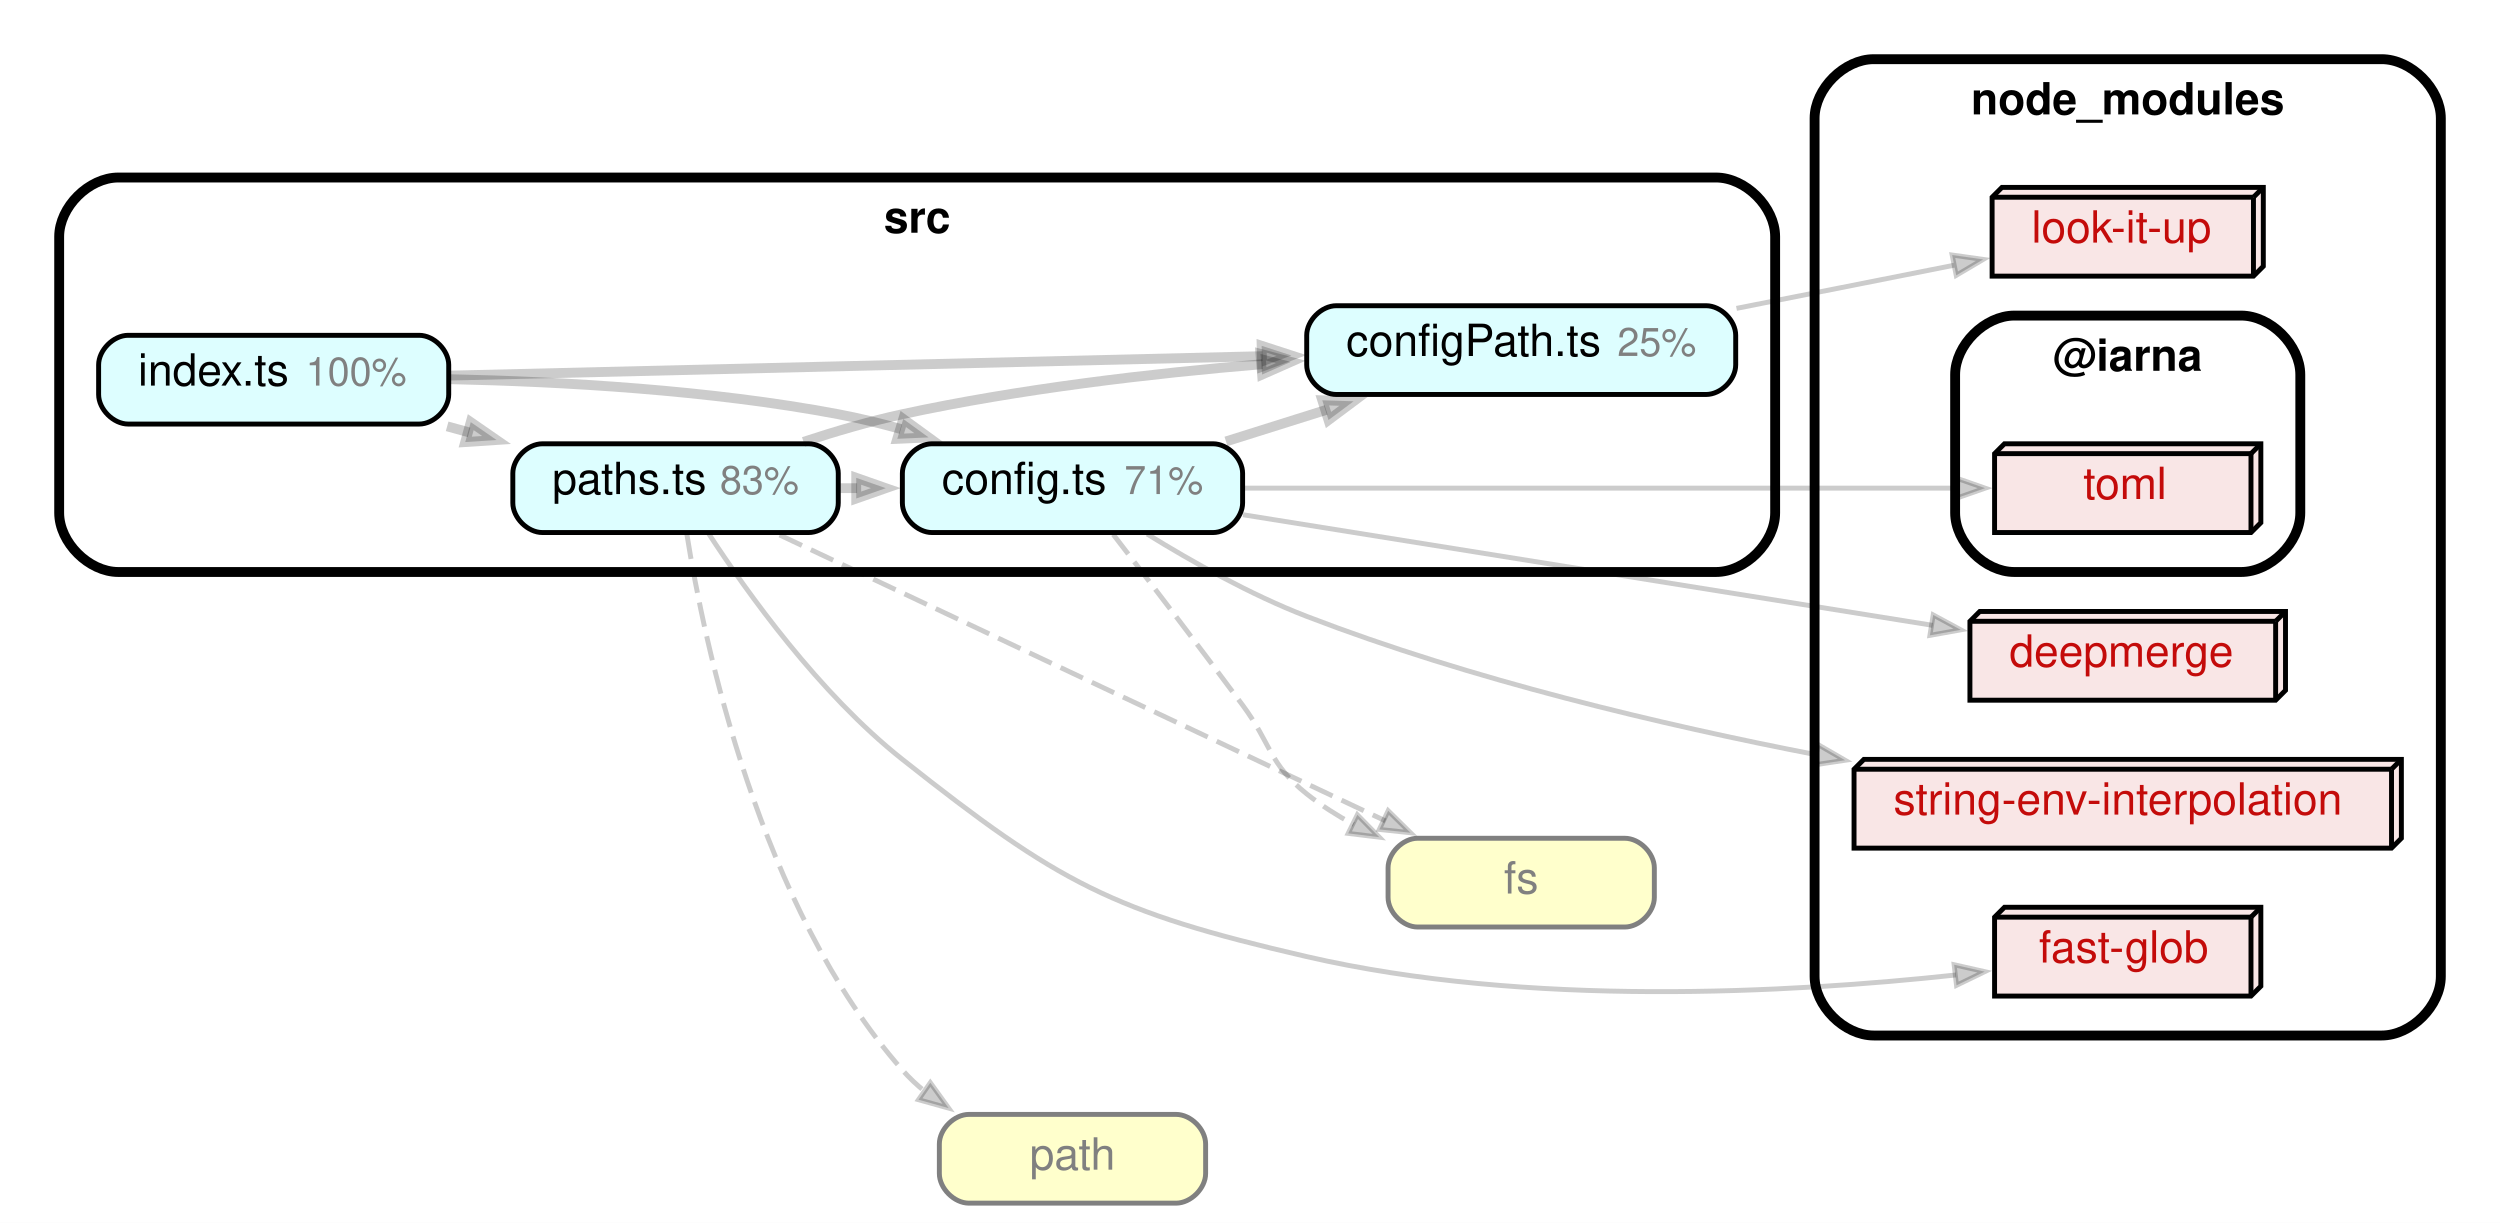
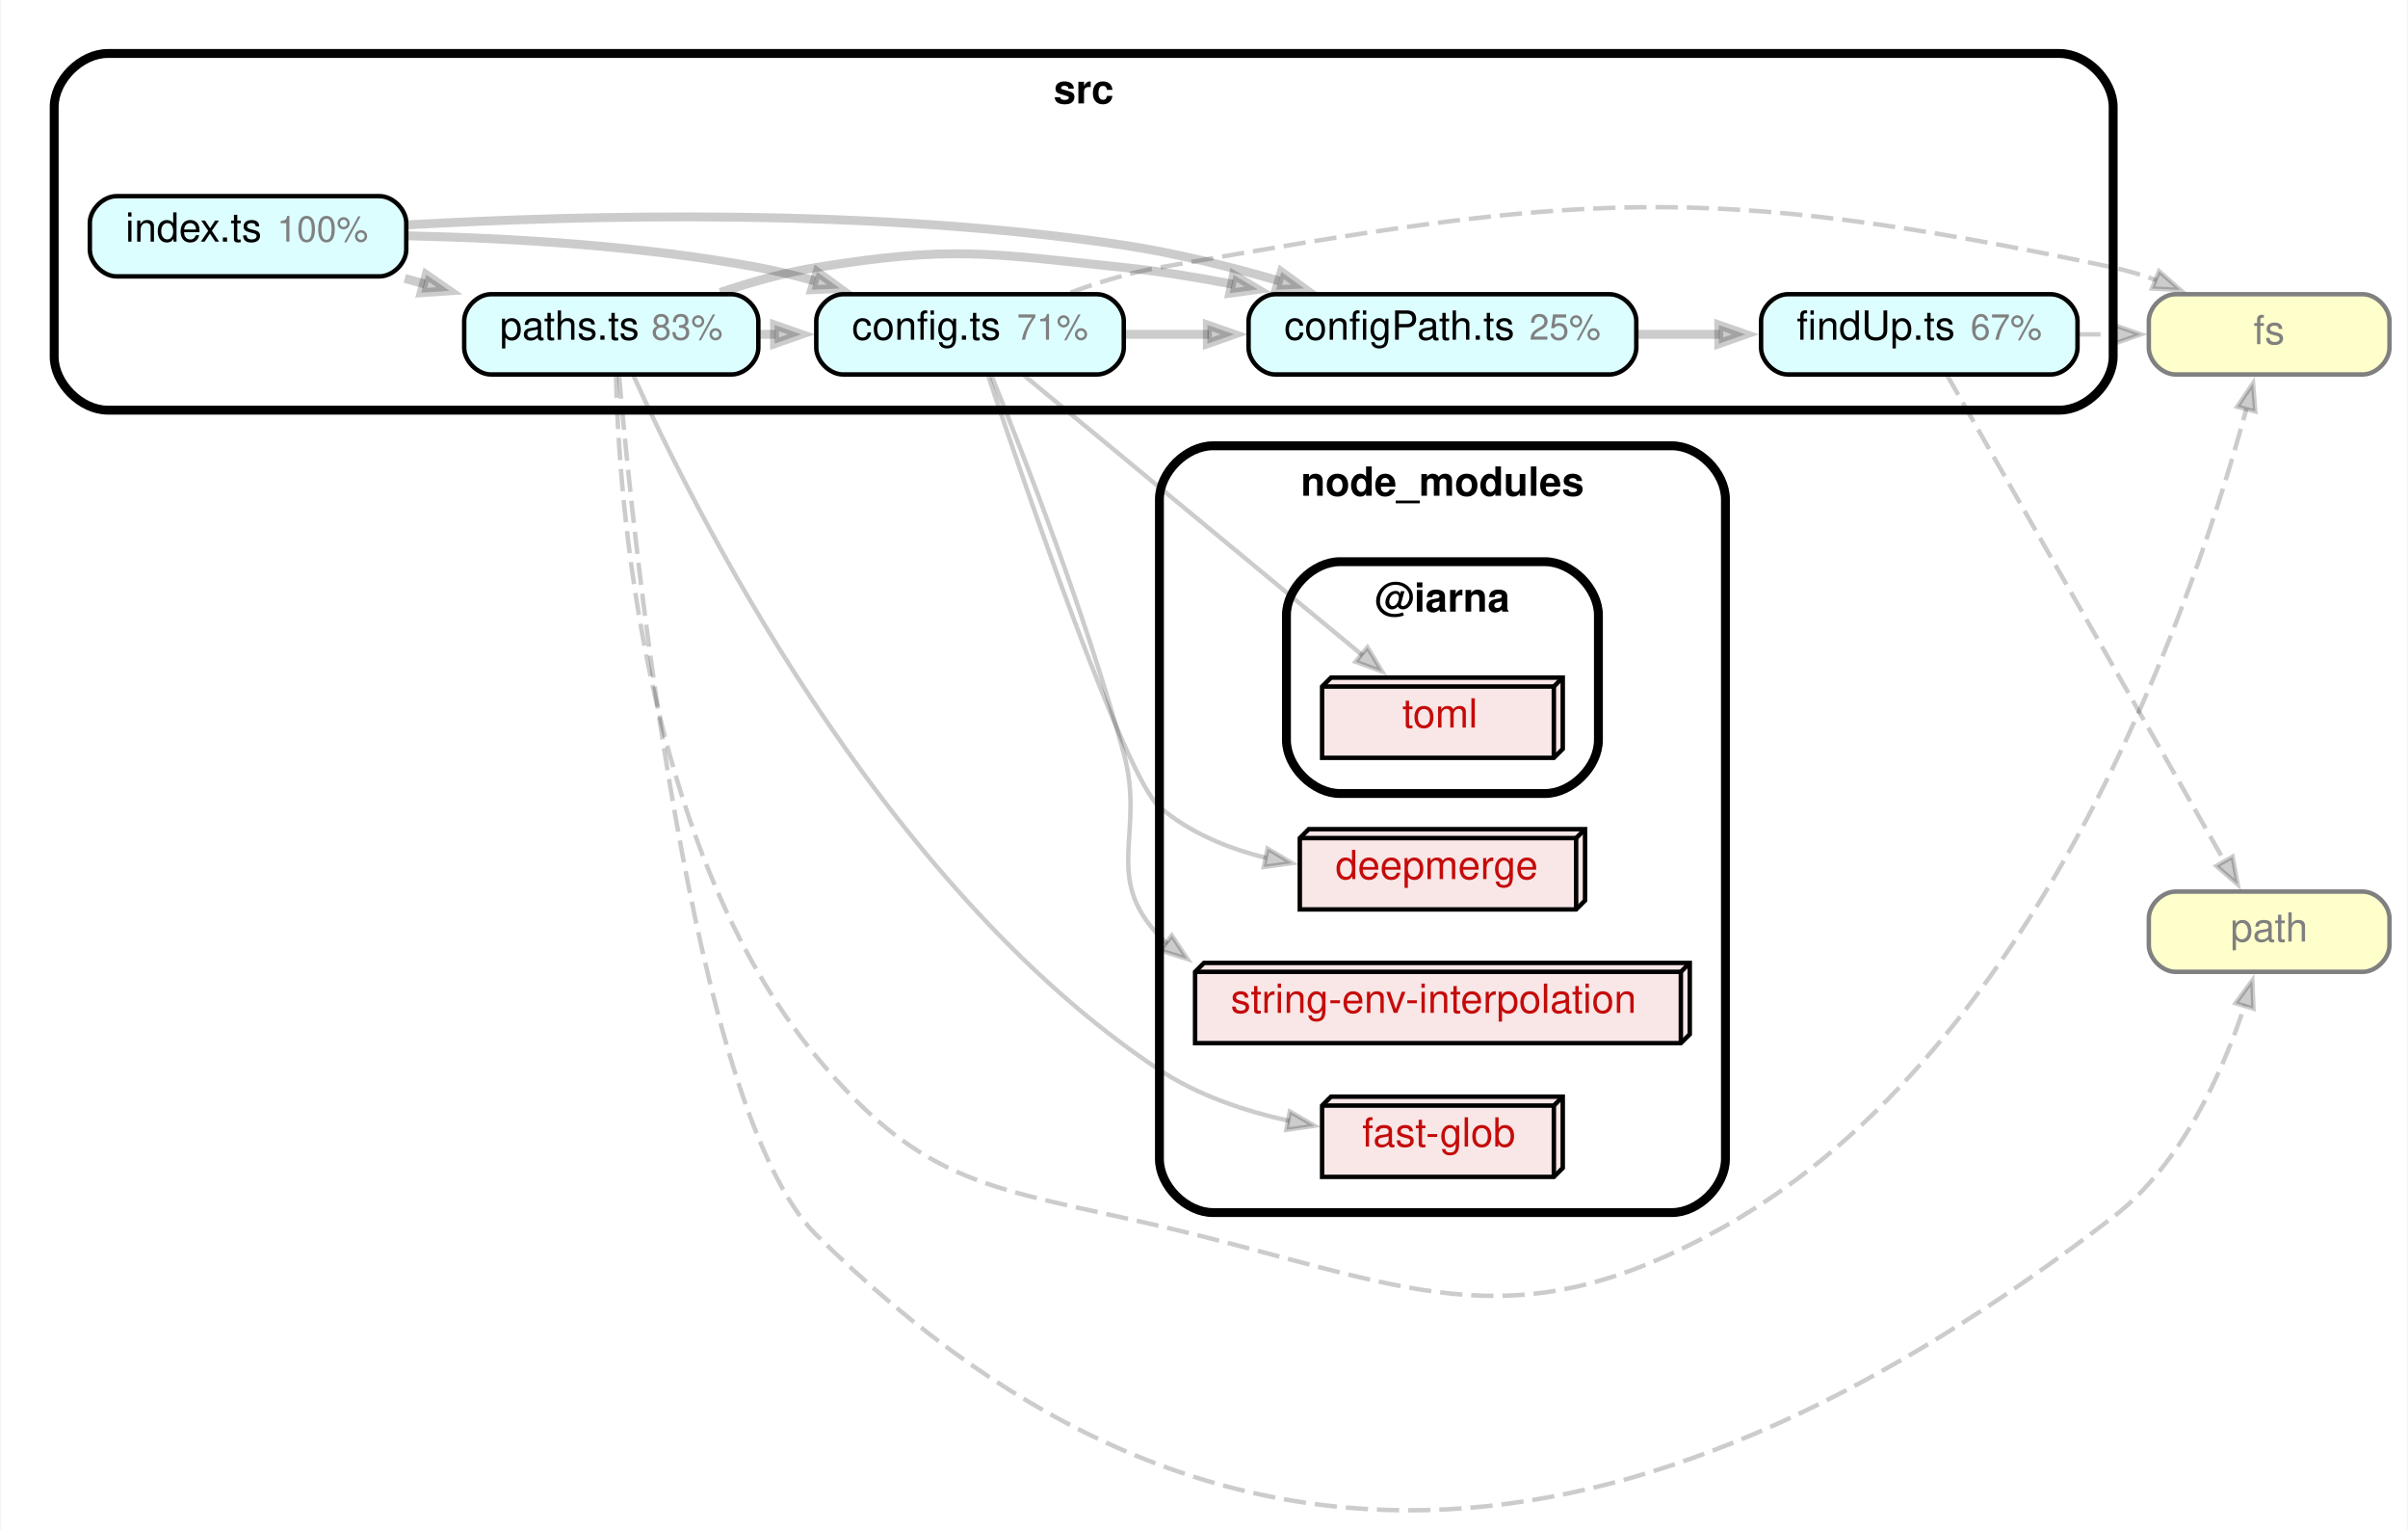
- <svg xmlns="http://www.w3.org/2000/svg" xmlns:xlink="http://www.w3.org/1999/xlink" width="507pt" height="248pt" viewBox="0.00 0.00 507.00 248.00">
-   <g id="graph0" class="graph" transform="scale(1 1) rotate(0) translate(4 244)">
-     <polygon fill="white" stroke="none" points="-4,4 -4,-244 503,-244 503,4 -4,4" />
+ <svg xmlns="http://www.w3.org/2000/svg" xmlns:xlink="http://www.w3.org/1999/xlink" width="540pt" height="343pt" viewBox="0.00 0.00 540.00 343.20">
+   <g id="graph0" class="graph" transform="scale(1 1) rotate(0) translate(4 339.2)">
+     <polygon fill="white" stroke="none" points="-4,4 -4,-339.2 536,-339.2 536,4 -4,4" />
    <g id="clust1" class="cluster">
-       <path fill="#ffffff" stroke="black" stroke-width="2" d="M376,-34C376,-34 479,-34 479,-34 485,-34 491,-40 491,-46 491,-46 491,-220 491,-220 491,-226 485,-232 479,-232 479,-232 376,-232 376,-232 370,-232 364,-226 364,-220 364,-220 364,-46 364,-46 364,-40 370,-34 376,-34" />
-       <text text-anchor="middle" x="427.5" y="-220.8" font-family="Helvetica,sans-Serif" font-weight="bold" font-size="9.00">node_modules</text>
+       <path fill="#ffffff" stroke="black" stroke-width="2" d="M268,-67.2C268,-67.2 371,-67.2 371,-67.2 377,-67.2 383,-73.2 383,-79.2 383,-79.2 383,-227.2 383,-227.2 383,-233.2 377,-239.2 371,-239.2 371,-239.2 268,-239.2 268,-239.2 262,-239.2 256,-233.2 256,-227.2 256,-227.2 256,-79.2 256,-79.2 256,-73.2 262,-67.2 268,-67.2" />
+       <text text-anchor="middle" x="319.5" y="-228" font-family="Helvetica,sans-Serif" font-weight="bold" font-size="9.00">node_modules</text>
    </g>
    <g id="clust2" class="cluster">
-       <path fill="#ffffff" stroke="black" stroke-width="2" d="M404.5,-128C404.5,-128 450.5,-128 450.5,-128 456.5,-128 462.5,-134 462.5,-140 462.5,-140 462.5,-168 462.5,-168 462.5,-174 456.5,-180 450.5,-180 450.5,-180 404.5,-180 404.5,-180 398.5,-180 392.5,-174 392.5,-168 392.5,-168 392.5,-140 392.5,-140 392.5,-134 398.5,-128 404.5,-128" />
-       <text text-anchor="middle" x="427.5" y="-168.8" font-family="Helvetica,sans-Serif" font-weight="bold" font-size="9.00">@iarna</text>
+       <path fill="#ffffff" stroke="black" stroke-width="2" d="M296.5,-161.2C296.5,-161.2 342.5,-161.2 342.5,-161.2 348.5,-161.2 354.5,-167.2 354.5,-173.2 354.5,-173.2 354.5,-201.2 354.5,-201.2 354.5,-207.2 348.5,-213.2 342.5,-213.2 342.5,-213.2 296.5,-213.2 296.5,-213.2 290.5,-213.2 284.5,-207.2 284.5,-201.2 284.5,-201.2 284.5,-173.2 284.5,-173.2 284.5,-167.2 290.5,-161.2 296.5,-161.2" />
+       <text text-anchor="middle" x="319.5" y="-202" font-family="Helvetica,sans-Serif" font-weight="bold" font-size="9.00">@iarna</text>
    </g>
    <g id="clust3" class="cluster">
-       <path fill="#ffffff" stroke="black" stroke-width="2" d="M20,-128C20,-128 344,-128 344,-128 350,-128 356,-134 356,-140 356,-140 356,-196 356,-196 356,-202 350,-208 344,-208 344,-208 20,-208 20,-208 14,-208 8,-202 8,-196 8,-196 8,-140 8,-140 8,-134 14,-128 20,-128" />
-       <text text-anchor="middle" x="182" y="-196.8" font-family="Helvetica,sans-Serif" font-weight="bold" font-size="9.00">src</text>
+       <path fill="#ffffff" stroke="black" stroke-width="2" d="M20,-247.2C20,-247.2 458,-247.2 458,-247.2 464,-247.2 470,-253.2 470,-259.2 470,-259.2 470,-315.2 470,-315.2 470,-321.2 464,-327.2 458,-327.2 458,-327.2 20,-327.2 20,-327.2 14,-327.2 8,-321.2 8,-315.2 8,-315.2 8,-259.2 8,-259.2 8,-253.2 14,-247.2 20,-247.2" />
+       <text text-anchor="middle" x="239" y="-316" font-family="Helvetica,sans-Serif" font-weight="bold" font-size="9.00">src</text>
    </g>
    <g id="node1" class="node">
      <g id="a_node1">
        <a xlink:title="fs">
-           <path fill="#ffffcc" stroke="grey" d="M325.5,-74C325.5,-74 283.5,-74 283.5,-74 280.5,-74 277.5,-71 277.5,-68 277.5,-68 277.5,-62 277.5,-62 277.5,-59 280.5,-56 283.5,-56 283.5,-56 325.5,-56 325.5,-56 328.5,-56 331.5,-59 331.5,-62 331.5,-62 331.5,-68 331.5,-68 331.5,-71 328.5,-74 325.5,-74" />
-           <text text-anchor="middle" x="304.5" y="-62.8" font-family="Helvetica,sans-Serif" font-size="9.00" fill="grey">fs</text>
+           <path fill="#ffffcc" stroke="grey" d="M526,-273.2C526,-273.2 484,-273.2 484,-273.2 481,-273.2 478,-270.2 478,-267.2 478,-267.2 478,-261.2 478,-261.2 478,-258.2 481,-255.2 484,-255.2 484,-255.2 526,-255.2 526,-255.2 529,-255.2 532,-258.2 532,-261.2 532,-261.2 532,-267.2 532,-267.2 532,-270.2 529,-273.2 526,-273.2" />
+           <text text-anchor="middle" x="505" y="-262" font-family="Helvetica,sans-Serif" font-size="9.00" fill="grey">fs</text>
        </a>
      </g>
    </g>
    <g id="node2" class="node">
      <g id="a_node2">
        <a xlink:href="node_modules/@iarna/toml" xlink:title="toml">
-           <polygon fill="#c40b0a" fill-opacity="0.102" stroke="black" points="454.5,-154 402.5,-154 400.5,-152 400.5,-136 452.5,-136 454.5,-138 454.5,-154" />
-           <polyline fill="none" stroke="black" points="452.5,-152 400.5,-152" />
-           <polyline fill="none" stroke="black" points="452.5,-152 452.5,-136" />
-           <polyline fill="none" stroke="black" points="452.5,-152 454.5,-154" />
-           <text text-anchor="start" x="418.5" y="-142.8" font-family="Helvetica,sans-Serif" font-size="9.00" fill="#c40b0a">toml</text>
+           <polygon fill="#c40b0a" fill-opacity="0.102" stroke="black" points="346.5,-187.2 294.5,-187.2 292.5,-185.2 292.5,-169.2 344.5,-169.2 346.5,-171.2 346.5,-187.2" />
+           <polyline fill="none" stroke="black" points="344.5,-185.2 292.5,-185.2" />
+           <polyline fill="none" stroke="black" points="344.5,-185.2 344.5,-169.2" />
+           <polyline fill="none" stroke="black" points="344.5,-185.2 346.5,-187.2" />
+           <text text-anchor="start" x="310.5" y="-176" font-family="Helvetica,sans-Serif" font-size="9.00" fill="#c40b0a">toml</text>
        </a>
      </g>
    </g>
    <g id="node3" class="node">
      <g id="a_node3">
        <a xlink:href="node_modules/deepmerge" xlink:title="deepmerge">
-           <polygon fill="#c40b0a" fill-opacity="0.102" stroke="black" points="459.5,-120 397.5,-120 395.5,-118 395.5,-102 457.5,-102 459.5,-104 459.5,-120" />
-           <polyline fill="none" stroke="black" points="457.5,-118 395.5,-118" />
-           <polyline fill="none" stroke="black" points="457.5,-118 457.5,-102" />
-           <polyline fill="none" stroke="black" points="457.5,-118 459.5,-120" />
-           <text text-anchor="start" x="403.5" y="-108.8" font-family="Helvetica,sans-Serif" font-size="9.00" fill="#c40b0a">deepmerge</text>
+           <polygon fill="#c40b0a" fill-opacity="0.102" stroke="black" points="351.5,-153.2 289.5,-153.2 287.5,-151.2 287.5,-135.2 349.5,-135.2 351.5,-137.2 351.5,-153.2" />
+           <polyline fill="none" stroke="black" points="349.5,-151.2 287.5,-151.2" />
+           <polyline fill="none" stroke="black" points="349.5,-151.2 349.5,-135.2" />
+           <polyline fill="none" stroke="black" points="349.5,-151.2 351.5,-153.2" />
+           <text text-anchor="start" x="295.5" y="-142" font-family="Helvetica,sans-Serif" font-size="9.00" fill="#c40b0a">deepmerge</text>
        </a>
      </g>
    </g>
    <g id="node4" class="node">
      <g id="a_node4">
        <a xlink:href="node_modules/fast-glob" xlink:title="fast-glob">
-           <polygon fill="#c40b0a" fill-opacity="0.102" stroke="black" points="454.5,-60 402.5,-60 400.5,-58 400.5,-42 452.5,-42 454.5,-44 454.5,-60" />
-           <polyline fill="none" stroke="black" points="452.5,-58 400.5,-58" />
-           <polyline fill="none" stroke="black" points="452.5,-58 452.5,-42" />
-           <polyline fill="none" stroke="black" points="452.5,-58 454.5,-60" />
-           <text text-anchor="start" x="409.5" y="-48.8" font-family="Helvetica,sans-Serif" font-size="9.00" fill="#c40b0a">fast-glob</text>
+           <polygon fill="#c40b0a" fill-opacity="0.102" stroke="black" points="346.5,-93.2 294.5,-93.2 292.5,-91.2 292.5,-75.2 344.5,-75.2 346.5,-77.2 346.5,-93.2" />
+           <polyline fill="none" stroke="black" points="344.5,-91.2 292.5,-91.2" />
+           <polyline fill="none" stroke="black" points="344.5,-91.2 344.5,-75.2" />
+           <polyline fill="none" stroke="black" points="344.5,-91.2 346.5,-93.2" />
+           <text text-anchor="start" x="301.5" y="-82" font-family="Helvetica,sans-Serif" font-size="9.00" fill="#c40b0a">fast-glob</text>
        </a>
      </g>
    </g>
    <g id="node5" class="node">
      <g id="a_node5">
-         <a xlink:href="node_modules/look-it-up" xlink:title="look-it-up">
-           <polygon fill="#c40b0a" fill-opacity="0.102" stroke="black" points="455,-206 402,-206 400,-204 400,-188 453,-188 455,-190 455,-206" />
-           <polyline fill="none" stroke="black" points="453,-204 400,-204" />
-           <polyline fill="none" stroke="black" points="453,-204 453,-188" />
-           <polyline fill="none" stroke="black" points="453,-204 455,-206" />
-           <text text-anchor="start" x="408" y="-194.8" font-family="Helvetica,sans-Serif" font-size="9.00" fill="#c40b0a">look-it-up</text>
+         <a xlink:href="node_modules/string-env-interpolation" xlink:title="string-env-interpolation">
+           <polygon fill="#c40b0a" fill-opacity="0.102" stroke="black" points="375,-123.2 266,-123.2 264,-121.2 264,-105.2 373,-105.2 375,-107.2 375,-123.2" />
+           <polyline fill="none" stroke="black" points="373,-121.2 264,-121.2" />
+           <polyline fill="none" stroke="black" points="373,-121.2 373,-105.2" />
+           <polyline fill="none" stroke="black" points="373,-121.2 375,-123.2" />
+           <text text-anchor="start" x="272" y="-112" font-family="Helvetica,sans-Serif" font-size="9.00" fill="#c40b0a">string-env-interpolation</text>
        </a>
      </g>
    </g>
    <g id="node6" class="node">
      <g id="a_node6">
-         <a xlink:href="node_modules/string-env-interpolation" xlink:title="string-env-interpolation">
-           <polygon fill="#c40b0a" fill-opacity="0.102" stroke="black" points="483,-90 374,-90 372,-88 372,-72 481,-72 483,-74 483,-90" />
-           <polyline fill="none" stroke="black" points="481,-88 372,-88" />
-           <polyline fill="none" stroke="black" points="481,-88 481,-72" />
-           <polyline fill="none" stroke="black" points="481,-88 483,-90" />
-           <text text-anchor="start" x="380" y="-78.8" font-family="Helvetica,sans-Serif" font-size="9.00" fill="#c40b0a">string-env-interpolation</text>
+         <a xlink:title="path">
+           <path fill="#ffffcc" stroke="grey" d="M526,-139.2C526,-139.2 484,-139.2 484,-139.2 481,-139.2 478,-136.2 478,-133.2 478,-133.2 478,-127.2 478,-127.2 478,-124.2 481,-121.2 484,-121.2 484,-121.2 526,-121.2 526,-121.2 529,-121.2 532,-124.2 532,-127.2 532,-127.2 532,-133.2 532,-133.2 532,-136.2 529,-139.2 526,-139.2" />
+           <text text-anchor="middle" x="505" y="-128" font-family="Helvetica,sans-Serif" font-size="9.00" fill="grey">path</text>
        </a>
      </g>
    </g>
    <g id="node7" class="node">
      <g id="a_node7">
-         <a xlink:title="path">
-           <path fill="#ffffcc" stroke="grey" d="M234.5,-18C234.5,-18 192.5,-18 192.5,-18 189.5,-18 186.5,-15 186.5,-12 186.5,-12 186.5,-6 186.5,-6 186.5,-3 189.5,0 192.5,0 192.5,0 234.5,0 234.5,0 237.5,0 240.5,-3 240.5,-6 240.5,-6 240.5,-12 240.5,-12 240.5,-15 237.5,-18 234.5,-18" />
-           <text text-anchor="middle" x="213.5" y="-6.8" font-family="Helvetica,sans-Serif" font-size="9.00" fill="grey">path</text>
-         </a>
-       </g>
-     </g>
-     <g id="node8" class="node">
-       <g id="a_node8">
        <a xlink:href="src/config.ts" xlink:title="config.ts">
-           <path fill="#ddfeff" stroke="black" d="M242,-154C242,-154 185,-154 185,-154 182,-154 179,-151 179,-148 179,-148 179,-142 179,-142 179,-139 182,-136 185,-136 185,-136 242,-136 242,-136 245,-136 248,-139 248,-142 248,-142 248,-148 248,-148 248,-151 245,-154 242,-154" />
-           <text text-anchor="start" x="187" y="-143.8" font-family="Helvetica,sans-Serif" font-size="9.00">config.ts </text>
-           <text text-anchor="start" x="224" y="-143.8" font-family="Helvetica,sans-Serif" font-size="8.00" fill="#808080">71%</text>
+           <path fill="#ddfeff" stroke="black" d="M242,-273.2C242,-273.2 185,-273.2 185,-273.2 182,-273.2 179,-270.2 179,-267.2 179,-267.2 179,-261.2 179,-261.2 179,-258.2 182,-255.2 185,-255.2 185,-255.2 242,-255.2 242,-255.2 245,-255.2 248,-258.2 248,-261.2 248,-261.2 248,-267.2 248,-267.2 248,-270.2 245,-273.2 242,-273.2" />
+           <text text-anchor="start" x="187" y="-263" font-family="Helvetica,sans-Serif" font-size="9.00">config.ts </text>
+           <text text-anchor="start" x="224" y="-263" font-family="Helvetica,sans-Serif" font-size="8.00" fill="#808080">71%</text>
        </a>
      </g>
    </g>
    <g id="edge4" class="edge">
-       <path fill="none" stroke="#000000" stroke-dasharray="5,2" stroke-opacity="0.2" d="M221.76,-135.61C228.59,-126.74 239.08,-113.03 248,-101 253.88,-93.07 253.28,-89.15 261,-83 263.9,-80.69 267.14,-78.62 270.51,-76.79" />
-       <polygon fill="#000000" fill-opacity="0.2" stroke="#000000" stroke-opacity="0.2" points="271.27,-78.76 275.72,-74.22 269.41,-74.99 271.27,-78.76" />
+       <path fill="none" stroke="#000000" stroke-dasharray="5,2" stroke-opacity="0.2" d="M236.08,-273.59C242.38,-275.9 249.36,-278.03 256,-279.2 349.68,-295.61 376.93,-298.81 470,-279.2 473.21,-278.52 476.49,-277.52 479.68,-276.35" />
+       <polygon fill="#000000" fill-opacity="0.2" stroke="#000000" stroke-opacity="0.2" points="480.3,-278.36 485.07,-274.16 478.72,-274.48 480.3,-278.36" />
    </g>
    <g id="edge2" class="edge">
-       <path fill="none" stroke="#000000" stroke-opacity="0.2" d="M248.09,-145C287.77,-145 353.38,-145 393.01,-145" />
-       <polygon fill="#000000" fill-opacity="0.2" stroke="#000000" stroke-opacity="0.2" points="392.58,-147.1 398.58,-145 392.58,-142.9 392.58,-147.1" />
+       <path fill="none" stroke="#000000" stroke-opacity="0.2" d="M225.63,-254.99C243.83,-239.94 280.08,-209.97 301.51,-192.25" />
+       <polygon fill="#000000" fill-opacity="0.2" stroke="#000000" stroke-opacity="0.2" points="302.68,-194 305.97,-188.56 300.01,-190.76 302.68,-194" />
    </g>
    <g id="edge3" class="edge">
-       <path fill="none" stroke="#000000" stroke-opacity="0.2" d="M248.09,-139.61C286.12,-133.51 347.97,-123.59 387.94,-117.18" />
-       <polygon fill="#000000" fill-opacity="0.2" stroke="#000000" stroke-opacity="0.2" points="388.05,-119.29 393.64,-116.27 387.39,-115.15 388.05,-119.29" />
+       <path fill="none" stroke="#000000" stroke-opacity="0.2" d="M217.63,-254.76C225.89,-230.05 248.24,-164.85 256,-158.2 262.73,-152.43 271.32,-148.89 279.97,-146.76" />
+       <polygon fill="#000000" fill-opacity="0.2" stroke="#000000" stroke-opacity="0.2" points="280.26,-148.84 285.72,-145.59 279.42,-144.73 280.26,-148.84" />
    </g>
    <g id="edge5" class="edge">
-       <path fill="none" stroke="#000000" stroke-opacity="0.2" d="M228.64,-135.7C237.6,-130.16 249.61,-123.39 261,-119 294.25,-106.19 332.99,-97.01 364.63,-90.88" />
-       <polygon fill="#000000" fill-opacity="0.2" stroke="#000000" stroke-opacity="0.2" points="364.69,-93 370.19,-89.82 363.91,-88.88 364.69,-93" />
+       <path fill="none" stroke="#000000" stroke-opacity="0.2" d="M218.4,-254.74C225.21,-237.96 239.34,-201.78 248,-170.2 252.91,-152.29 243.16,-142.6 256,-129.2 256.56,-128.61 257.14,-128.05 257.73,-127.51" />
+       <polygon fill="#000000" fill-opacity="0.2" stroke="#000000" stroke-opacity="0.2" points="258.77,-129.35 262.3,-124.06 256.24,-126 258.77,-129.35" />
    </g>
-     <g id="node9" class="node">
-       <g id="a_node9">
+     <g id="node8" class="node">
+       <g id="a_node8">
        <a xlink:href="src/configPath.ts" xlink:title="configPath.ts">
-           <path fill="#ddfeff" stroke="black" d="M342,-182C342,-182 267,-182 267,-182 264,-182 261,-179 261,-176 261,-176 261,-170 261,-170 261,-167 264,-164 267,-164 267,-164 342,-164 342,-164 345,-164 348,-167 348,-170 348,-170 348,-176 348,-176 348,-179 345,-182 342,-182" />
-           <text text-anchor="start" x="269" y="-171.8" font-family="Helvetica,sans-Serif" font-size="9.00">configPath.ts </text>
-           <text text-anchor="start" x="324" y="-171.8" font-family="Helvetica,sans-Serif" font-size="8.00" fill="#808080">25%</text>
+           <path fill="#ddfeff" stroke="black" d="M357,-273.2C357,-273.2 282,-273.2 282,-273.2 279,-273.2 276,-270.2 276,-267.2 276,-267.2 276,-261.2 276,-261.2 276,-258.2 279,-255.2 282,-255.2 282,-255.2 357,-255.2 357,-255.2 360,-255.2 363,-258.2 363,-261.2 363,-261.2 363,-267.2 363,-267.2 363,-270.2 360,-273.2 357,-273.2" />
+           <text text-anchor="start" x="284" y="-263" font-family="Helvetica,sans-Serif" font-size="9.00">configPath.ts </text>
+           <text text-anchor="start" x="339" y="-263" font-family="Helvetica,sans-Serif" font-size="8.00" fill="#808080">25%</text>
        </a>
      </g>
    </g>
    <g id="edge1" class="edge">
-       <path fill="none" stroke="#000000" stroke-width="2" stroke-opacity="0.2" d="M244.63,-154.48C251.16,-156.53 258.14,-158.73 264.94,-160.87" />
-       <polygon fill="#000000" fill-opacity="0.2" stroke="#000000" stroke-width="2" stroke-opacity="0.2" points="264.16,-162.82 270.51,-162.62 265.42,-158.82 264.16,-162.82" />
+       <path fill="none" stroke="#000000" stroke-width="2" stroke-opacity="0.2" d="M248.27,-264.2C254.3,-264.2 260.71,-264.2 267.11,-264.2" />
+       <polygon fill="#000000" fill-opacity="0.2" stroke="#000000" stroke-width="2" stroke-opacity="0.2" points="266.76,-266.3 272.76,-264.2 266.76,-262.1 266.76,-266.3" />
+     </g>
+     <g id="node9" class="node">
+       <g id="a_node9">
+         <a xlink:href="src/findUp.ts" xlink:title="findUp.ts">
+           <path fill="#ddfeff" stroke="black" d="M456,-273.2C456,-273.2 397,-273.2 397,-273.2 394,-273.2 391,-270.2 391,-267.2 391,-267.2 391,-261.2 391,-261.2 391,-258.2 394,-255.2 397,-255.2 397,-255.2 456,-255.2 456,-255.2 459,-255.2 462,-258.2 462,-261.2 462,-261.2 462,-267.2 462,-267.2 462,-270.2 459,-273.2 456,-273.2" />
+           <text text-anchor="start" x="399" y="-263" font-family="Helvetica,sans-Serif" font-size="9.00">findUp.ts </text>
+           <text text-anchor="start" x="438" y="-263" font-family="Helvetica,sans-Serif" font-size="8.00" fill="#808080">67%</text>
+         </a>
+       </g>
    </g>
    <g id="edge6" class="edge">
-       <path fill="none" stroke="#000000" stroke-opacity="0.2" d="M348.16,-181.46C362.63,-184.33 378.59,-187.5 392.31,-190.22" />
-       <polygon fill="#000000" fill-opacity="0.2" stroke="#000000" stroke-opacity="0.2" points="391.9,-192.28 398.19,-191.39 392.72,-188.16 391.9,-192.28" />
+       <path fill="none" stroke="#000000" stroke-width="2" stroke-opacity="0.2" d="M363.21,-264.2C369.31,-264.2 375.6,-264.2 381.72,-264.2" />
+       <polygon fill="#000000" fill-opacity="0.2" stroke="#000000" stroke-width="2" stroke-opacity="0.2" points="381.51,-266.3 387.51,-264.2 381.51,-262.1 381.51,-266.3" />
+     </g>
+     <g id="edge7" class="edge">
+       <path fill="none" stroke="#000000" stroke-dasharray="5,2" stroke-opacity="0.2" d="M462.17,-264.2C464.94,-264.2 467.74,-264.2 470.5,-264.2" />
+       <polygon fill="#000000" fill-opacity="0.2" stroke="#000000" stroke-opacity="0.2" points="470.19,-266.3 476.19,-264.2 470.19,-262.1 470.19,-266.3" />
+     </g>
+     <g id="edge8" class="edge">
+       <path fill="none" stroke="#000000" stroke-dasharray="5,2" stroke-opacity="0.2" d="M432.76,-254.99C445.64,-232.42 478.9,-174.16 495,-145.95" />
+       <polygon fill="#000000" fill-opacity="0.2" stroke="#000000" stroke-opacity="0.2" points="496.8,-147.04 497.95,-140.79 493.16,-144.95 496.8,-147.04" />
    </g>
    <g id="node10" class="node">
      <g id="a_node10">
        <a xlink:href="src/index.ts" xlink:title="index.ts">
-           <path fill="#ddfeff" stroke="black" d="M81,-176C81,-176 22,-176 22,-176 19,-176 16,-173 16,-170 16,-170 16,-164 16,-164 16,-161 19,-158 22,-158 22,-158 81,-158 81,-158 84,-158 87,-161 87,-164 87,-164 87,-170 87,-170 87,-173 84,-176 81,-176" />
-           <text text-anchor="start" x="24" y="-165.8" font-family="Helvetica,sans-Serif" font-size="9.00">index.ts </text>
-           <text text-anchor="start" x="58" y="-165.8" font-family="Helvetica,sans-Serif" font-size="8.00" fill="#808080">100%</text>
+           <path fill="#ddfeff" stroke="black" d="M81,-295.2C81,-295.2 22,-295.2 22,-295.2 19,-295.2 16,-292.2 16,-289.2 16,-289.2 16,-283.2 16,-283.2 16,-280.2 19,-277.2 22,-277.2 22,-277.2 81,-277.2 81,-277.2 84,-277.2 87,-280.2 87,-283.2 87,-283.2 87,-289.2 87,-289.2 87,-292.2 84,-295.2 81,-295.2" />
+           <text text-anchor="start" x="24" y="-285" font-family="Helvetica,sans-Serif" font-size="9.00">index.ts </text>
+           <text text-anchor="start" x="58" y="-285" font-family="Helvetica,sans-Serif" font-size="8.00" fill="#808080">100%</text>
        </a>
      </g>
    </g>
-     <g id="edge7" class="edge">
-       <path fill="none" stroke="#000000" stroke-width="2" stroke-opacity="0.2" d="M87.3,-167.1C109.9,-166.61 139.91,-164.93 166,-160 170.16,-159.21 174.46,-158.17 178.69,-156.99" />
-       <polygon fill="#000000" fill-opacity="0.2" stroke="#000000" stroke-width="2" stroke-opacity="0.2" points="179.18,-159.03 184.32,-155.29 177.97,-155.01 179.18,-159.03" />
+     <g id="edge9" class="edge">
+       <path fill="none" stroke="#000000" stroke-width="2" stroke-opacity="0.2" d="M87.3,-286.3C109.9,-285.81 139.91,-284.13 166,-279.2 170.16,-278.41 174.46,-277.36 178.69,-276.18" />
+       <polygon fill="#000000" fill-opacity="0.2" stroke="#000000" stroke-width="2" stroke-opacity="0.2" points="179.18,-278.23 184.32,-274.49 177.97,-274.21 179.18,-278.23" />
    </g>
-     <g id="edge8" class="edge">
-       <path fill="none" stroke="#000000" stroke-width="2" stroke-opacity="0.2" d="M87.4,-167.83C130.14,-168.86 202.88,-170.59 252.04,-171.77" />
-       <polygon fill="#000000" fill-opacity="0.2" stroke="#000000" stroke-width="2" stroke-opacity="0.2" points="251.86,-173.87 257.9,-171.91 251.96,-169.67 251.86,-173.87" />
+     <g id="edge10" class="edge">
+       <path fill="none" stroke="#000000" stroke-width="2" stroke-opacity="0.2" d="M87.34,-288.76C126.63,-290.97 192.29,-292.64 248,-284.2 259.51,-282.45 271.81,-279.4 282.85,-276.19" />
+       <polygon fill="#000000" fill-opacity="0.2" stroke="#000000" stroke-width="2" stroke-opacity="0.2" points="283.36,-278.23 288.5,-274.49 282.15,-274.21 283.36,-278.23" />
    </g>
    <g id="node11" class="node">
      <g id="a_node11">
        <a xlink:href="src/paths.ts" xlink:title="paths.ts">
-           <path fill="#ddfeff" stroke="black" d="M160,-154C160,-154 106,-154 106,-154 103,-154 100,-151 100,-148 100,-148 100,-142 100,-142 100,-139 103,-136 106,-136 106,-136 160,-136 160,-136 163,-136 166,-139 166,-142 166,-142 166,-148 166,-148 166,-151 163,-154 160,-154" />
-           <text text-anchor="start" x="108" y="-143.8" font-family="Helvetica,sans-Serif" font-size="9.00">paths.ts </text>
-           <text text-anchor="start" x="142" y="-143.8" font-family="Helvetica,sans-Serif" font-size="8.00" fill="#808080">83%</text>
+           <path fill="#ddfeff" stroke="black" d="M160,-273.2C160,-273.2 106,-273.2 106,-273.2 103,-273.2 100,-270.2 100,-267.2 100,-267.2 100,-261.2 100,-261.2 100,-258.2 103,-255.2 106,-255.2 106,-255.2 160,-255.2 160,-255.2 163,-255.2 166,-258.2 166,-261.2 166,-261.2 166,-267.2 166,-267.2 166,-270.2 163,-273.2 160,-273.2" />
+           <text text-anchor="start" x="108" y="-263" font-family="Helvetica,sans-Serif" font-size="9.00">paths.ts </text>
+           <text text-anchor="start" x="142" y="-263" font-family="Helvetica,sans-Serif" font-size="8.00" fill="#808080">83%</text>
        </a>
      </g>
    </g>
-     <g id="edge9" class="edge">
-       <path fill="none" stroke="#000000" stroke-width="2" stroke-opacity="0.2" d="M86.68,-157.54C88.15,-157.13 89.64,-156.72 91.13,-156.31" />
-       <polygon fill="#000000" fill-opacity="0.2" stroke="#000000" stroke-width="2" stroke-opacity="0.2" points="91.47,-158.39 96.7,-154.77 90.35,-154.35 91.47,-158.39" />
+     <g id="edge11" class="edge">
+       <path fill="none" stroke="#000000" stroke-width="2" stroke-opacity="0.2" d="M86.68,-276.74C88.15,-276.33 89.64,-275.92 91.13,-275.51" />
+       <polygon fill="#000000" fill-opacity="0.2" stroke="#000000" stroke-width="2" stroke-opacity="0.2" points="91.47,-277.59 96.7,-273.97 90.35,-273.54 91.47,-277.59" />
+     </g>
+     <g id="edge15" class="edge">
+       <path fill="none" stroke="#000000" stroke-dasharray="5,2" stroke-opacity="0.2" d="M134.05,-254.96C134.67,-228.17 139.9,-149.41 179,-102.2 203.34,-72.8 218.84,-72.87 256,-64.2 310.97,-51.37 333.83,-36.48 383,-64.2 454.92,-104.74 488.95,-207.15 499.89,-247.49" />
+       <polygon fill="#000000" fill-opacity="0.2" stroke="#000000" stroke-opacity="0.2" points="497.84,-247.96 501.39,-253.23 501.9,-246.9 497.84,-247.96" />
+     </g>
+     <g id="edge14" class="edge">
+       <path fill="none" stroke="#000000" stroke-opacity="0.2" d="M137.99,-254.94C150.69,-226.68 193.03,-140.89 256,-99.2 264.61,-93.5 275.16,-89.96 285.13,-87.76" />
+       <polygon fill="#000000" fill-opacity="0.2" stroke="#000000" stroke-opacity="0.2" points="285.26,-89.87 290.76,-86.67 284.47,-85.75 285.26,-89.87" />
+     </g>
+     <g id="edge16" class="edge">
+       <path fill="none" stroke="#000000" stroke-dasharray="5,2" stroke-opacity="0.2" d="M134.77,-254.74C137.91,-218.59 150.92,-89.88 179,-62.2 271.11,28.61 367.36,12.51 470,-66.2 485.47,-78.06 494.67,-99.02 499.52,-113.71" />
+       <polygon fill="#000000" fill-opacity="0.2" stroke="#000000" stroke-opacity="0.2" points="497.47,-114.17 501.23,-119.29 501.48,-112.94 497.47,-114.17" />
+     </g>
+     <g id="edge12" class="edge">
+       <path fill="none" stroke="#000000" stroke-width="2" stroke-opacity="0.2" d="M166.38,-264.2C167.52,-264.2 168.67,-264.2 169.82,-264.2" />
+       <polygon fill="#000000" fill-opacity="0.2" stroke="#000000" stroke-width="2" stroke-opacity="0.2" points="169.64,-266.3 175.64,-264.2 169.64,-262.1 169.64,-266.3" />
    </g>
    <g id="edge13" class="edge">
-       <path fill="none" stroke="#000000" stroke-dasharray="5,2" stroke-opacity="0.2" d="M154.11,-135.51C184.69,-121.07 242.92,-93.59 276.95,-77.53" />
-       <polygon fill="#000000" fill-opacity="0.2" stroke="#000000" stroke-opacity="0.2" points="277.52,-79.58 282.05,-75.12 275.73,-75.79 277.52,-79.58" />
-     </g>
-     <g id="edge12" class="edge">
-       <path fill="none" stroke="#000000" stroke-opacity="0.2" d="M139.71,-135.79C147.43,-123.94 162.17,-103.32 179,-90 210.8,-64.84 221.49,-59.12 261,-50 305.64,-39.69 358.87,-42.61 392.68,-46.28" />
-       <polygon fill="#000000" fill-opacity="0.2" stroke="#000000" stroke-opacity="0.2" points="392.3,-48.35 398.5,-46.95 392.78,-44.18 392.3,-48.35" />
-     </g>
-     <g id="edge14" class="edge">
-       <path fill="none" stroke="#000000" stroke-dasharray="5,2" stroke-opacity="0.2" d="M135.31,-135.58C138.76,-113.97 149.91,-60.1 179,-27 180.39,-25.42 181.95,-23.95 183.62,-22.6" />
-       <polygon fill="#000000" fill-opacity="0.2" stroke="#000000" stroke-opacity="0.2" points="184.67,-24.43 188.39,-19.27 182.27,-20.98 184.67,-24.43" />
-     </g>
-     <g id="edge10" class="edge">
-       <path fill="none" stroke="#000000" stroke-width="2" stroke-opacity="0.2" d="M166.38,-145C167.52,-145 168.67,-145 169.82,-145" />
-       <polygon fill="#000000" fill-opacity="0.2" stroke="#000000" stroke-width="2" stroke-opacity="0.2" points="169.64,-147.1 175.64,-145 169.64,-142.9 169.64,-147.1" />
-     </g>
-     <g id="edge11" class="edge">
-       <path fill="none" stroke="#000000" stroke-width="2" stroke-opacity="0.2" d="M158.96,-154.39C165.41,-156.52 172.4,-158.57 179,-160 202.72,-165.13 229.44,-168.26 252.02,-170.15" />
-       <polygon fill="#000000" fill-opacity="0.2" stroke="#000000" stroke-width="2" stroke-opacity="0.2" points="251.62,-172.23 257.77,-170.61 251.95,-168.04 251.62,-172.23" />
+       <path fill="none" stroke="#000000" stroke-width="2" stroke-opacity="0.2" d="M157.46,-273.6C164.29,-275.9 171.85,-278.04 179,-279.2 209.27,-284.11 217.5,-282.4 248,-279.2 255.95,-278.36 264.32,-277.01 272.41,-275.45" />
+       <polygon fill="#000000" fill-opacity="0.2" stroke="#000000" stroke-width="2" stroke-opacity="0.2" points="272.62,-277.55 278.08,-274.29 271.78,-273.43 272.62,-277.55" />
    </g>
  </g>
</svg>
